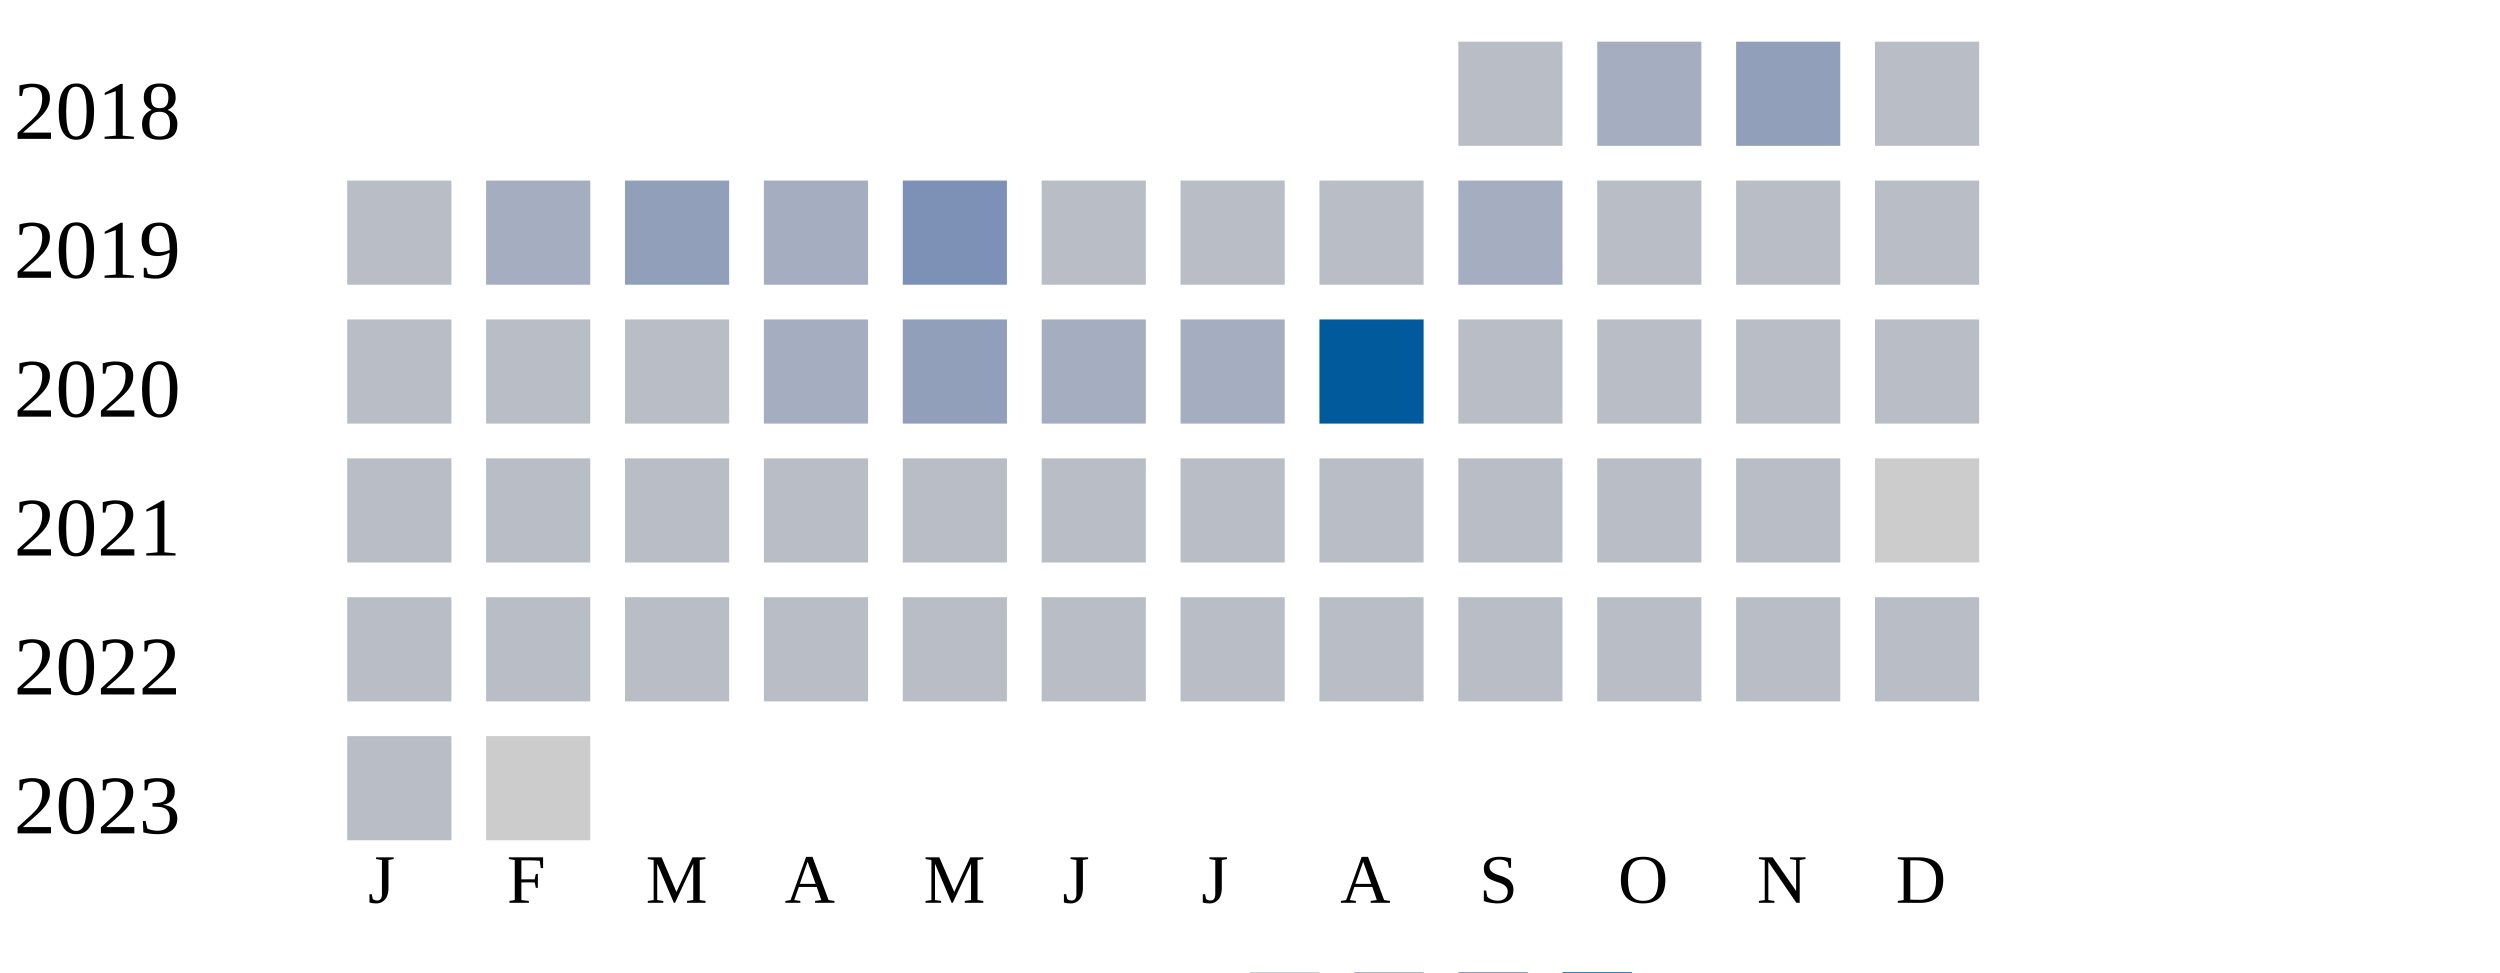
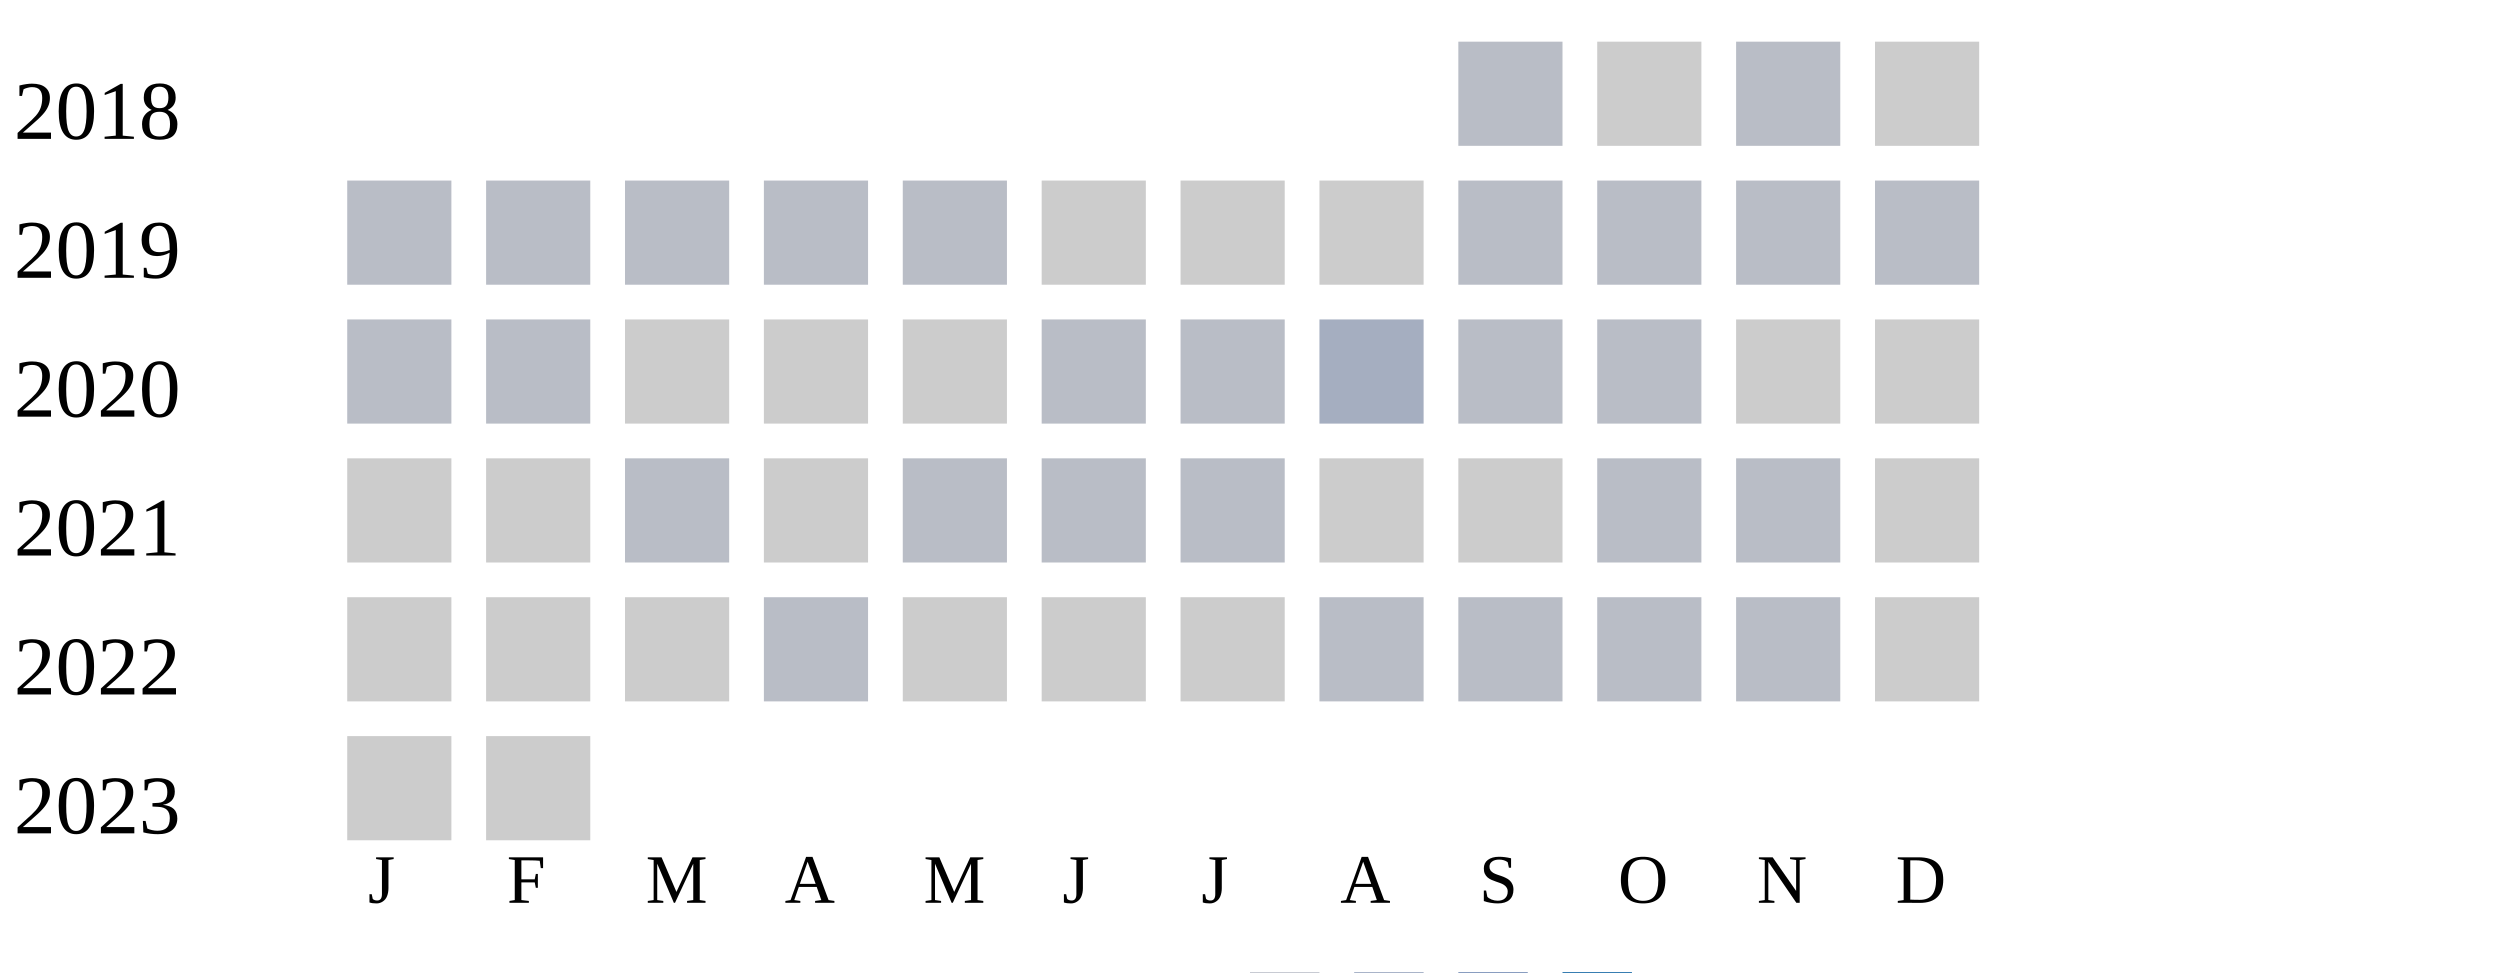
<svg xmlns="http://www.w3.org/2000/svg" width="360" height="140">
  <g transform="translate(0 0)">
    <text x="2" y="20">2018</text>
    <rect x="210" y="6" width="15" height="15" fill="#b9bdc6" />
-     <rect x="230" y="6" width="15" height="15" fill="#a5aec0" />
-     <rect x="250" y="6" width="15" height="15" fill="#919fba" />
-     <rect x="270" y="6" width="15" height="15" fill="#b9bdc6" />
+     <rect x="230" y="6" width="15" height="15" fill="#cccccc" />
+     <rect x="250" y="6" width="15" height="15" fill="#b9bdc6" />
+     <rect x="270" y="6" width="15" height="15" fill="#cccccc" />
  </g>
  <g transform="translate(0 20)">
    <text x="2" y="20">2019</text>
    <rect x="50" y="6" width="15" height="15" fill="#b9bdc6" />
-     <rect x="70" y="6" width="15" height="15" fill="#a5aec0" />
-     <rect x="90" y="6" width="15" height="15" fill="#919fba" />
-     <rect x="110" y="6" width="15" height="15" fill="#a5aec0" />
-     <rect x="130" y="6" width="15" height="15" fill="#7d90b5" />
-     <rect x="150" y="6" width="15" height="15" fill="#b9bdc6" />
-     <rect x="170" y="6" width="15" height="15" fill="#b9bdc6" />
-     <rect x="190" y="6" width="15" height="15" fill="#b9bdc6" />
-     <rect x="210" y="6" width="15" height="15" fill="#a5aec0" />
+     <rect x="70" y="6" width="15" height="15" fill="#b9bdc6" />
+     <rect x="90" y="6" width="15" height="15" fill="#b9bdc6" />
+     <rect x="110" y="6" width="15" height="15" fill="#b9bdc6" />
+     <rect x="130" y="6" width="15" height="15" fill="#b9bdc6" />
+     <rect x="150" y="6" width="15" height="15" fill="#cccccc" />
+     <rect x="170" y="6" width="15" height="15" fill="#cccccc" />
+     <rect x="190" y="6" width="15" height="15" fill="#cccccc" />
+     <rect x="210" y="6" width="15" height="15" fill="#b9bdc6" />
    <rect x="230" y="6" width="15" height="15" fill="#b9bdc6" />
    <rect x="250" y="6" width="15" height="15" fill="#b9bdc6" />
    <rect x="270" y="6" width="15" height="15" fill="#b9bdc6" />
  </g>
  <g transform="translate(0 40)">
    <text x="2" y="20">2020</text>
    <rect x="50" y="6" width="15" height="15" fill="#b9bdc6" />
    <rect x="70" y="6" width="15" height="15" fill="#b9bdc6" />
-     <rect x="90" y="6" width="15" height="15" fill="#b9bdc6" />
-     <rect x="110" y="6" width="15" height="15" fill="#a5aec0" />
-     <rect x="130" y="6" width="15" height="15" fill="#919fba" />
-     <rect x="150" y="6" width="15" height="15" fill="#a5aec0" />
-     <rect x="170" y="6" width="15" height="15" fill="#a5aec0" />
-     <rect x="190" y="6" width="15" height="15" fill="#005a9c" />
+     <rect x="90" y="6" width="15" height="15" fill="#cccccc" />
+     <rect x="110" y="6" width="15" height="15" fill="#cccccc" />
+     <rect x="130" y="6" width="15" height="15" fill="#cccccc" />
+     <rect x="150" y="6" width="15" height="15" fill="#b9bdc6" />
+     <rect x="170" y="6" width="15" height="15" fill="#b9bdc6" />
+     <rect x="190" y="6" width="15" height="15" fill="#a5aec0" />
    <rect x="210" y="6" width="15" height="15" fill="#b9bdc6" />
    <rect x="230" y="6" width="15" height="15" fill="#b9bdc6" />
-     <rect x="250" y="6" width="15" height="15" fill="#b9bdc6" />
-     <rect x="270" y="6" width="15" height="15" fill="#b9bdc6" />
+     <rect x="250" y="6" width="15" height="15" fill="#cccccc" />
+     <rect x="270" y="6" width="15" height="15" fill="#cccccc" />
  </g>
  <g transform="translate(0 60)">
    <text x="2" y="20">2021</text>
-     <rect x="50" y="6" width="15" height="15" fill="#b9bdc6" />
-     <rect x="70" y="6" width="15" height="15" fill="#b9bdc6" />
+     <rect x="50" y="6" width="15" height="15" fill="#cccccc" />
+     <rect x="70" y="6" width="15" height="15" fill="#cccccc" />
    <rect x="90" y="6" width="15" height="15" fill="#b9bdc6" />
-     <rect x="110" y="6" width="15" height="15" fill="#b9bdc6" />
+     <rect x="110" y="6" width="15" height="15" fill="#cccccc" />
    <rect x="130" y="6" width="15" height="15" fill="#b9bdc6" />
    <rect x="150" y="6" width="15" height="15" fill="#b9bdc6" />
    <rect x="170" y="6" width="15" height="15" fill="#b9bdc6" />
+     <rect x="190" y="6" width="15" height="15" fill="#cccccc" />
+     <rect x="210" y="6" width="15" height="15" fill="#cccccc" />
+     <rect x="230" y="6" width="15" height="15" fill="#b9bdc6" />
+     <rect x="250" y="6" width="15" height="15" fill="#b9bdc6" />
+     <rect x="270" y="6" width="15" height="15" fill="#cccccc" />
+   </g>
+   <g transform="translate(0 80)">
+     <text x="2" y="20">2022</text>
+     <rect x="50" y="6" width="15" height="15" fill="#cccccc" />
+     <rect x="70" y="6" width="15" height="15" fill="#cccccc" />
+     <rect x="90" y="6" width="15" height="15" fill="#cccccc" />
+     <rect x="110" y="6" width="15" height="15" fill="#b9bdc6" />
+     <rect x="130" y="6" width="15" height="15" fill="#cccccc" />
+     <rect x="150" y="6" width="15" height="15" fill="#cccccc" />
+     <rect x="170" y="6" width="15" height="15" fill="#cccccc" />
    <rect x="190" y="6" width="15" height="15" fill="#b9bdc6" />
    <rect x="210" y="6" width="15" height="15" fill="#b9bdc6" />
    <rect x="230" y="6" width="15" height="15" fill="#b9bdc6" />
    <rect x="250" y="6" width="15" height="15" fill="#b9bdc6" />
    <rect x="270" y="6" width="15" height="15" fill="#cccccc" />
  </g>
-   <g transform="translate(0 80)">
-     <text x="2" y="20">2022</text>
-     <rect x="50" y="6" width="15" height="15" fill="#b9bdc6" />
-     <rect x="70" y="6" width="15" height="15" fill="#b9bdc6" />
-     <rect x="90" y="6" width="15" height="15" fill="#b9bdc6" />
-     <rect x="110" y="6" width="15" height="15" fill="#b9bdc6" />
-     <rect x="130" y="6" width="15" height="15" fill="#b9bdc6" />
-     <rect x="150" y="6" width="15" height="15" fill="#b9bdc6" />
-     <rect x="170" y="6" width="15" height="15" fill="#b9bdc6" />
-     <rect x="190" y="6" width="15" height="15" fill="#b9bdc6" />
-     <rect x="210" y="6" width="15" height="15" fill="#b9bdc6" />
-     <rect x="230" y="6" width="15" height="15" fill="#b9bdc6" />
-     <rect x="250" y="6" width="15" height="15" fill="#b9bdc6" />
-     <rect x="270" y="6" width="15" height="15" fill="#b9bdc6" />
-   </g>
  <g transform="translate(0 100)">
    <text x="2" y="20">2023</text>
-     <rect x="50" y="6" width="15" height="15" fill="#b9bdc6" />
+     <rect x="50" y="6" width="15" height="15" fill="#cccccc" />
    <rect x="70" y="6" width="15" height="15" fill="#cccccc" />
  </g>
  <text style="font-size: 10px; text-align: center" x="53" y="130">J</text>
  <text style="font-size: 10px; text-align: center" x="73" y="130">F</text>
  <text style="font-size: 10px; text-align: center" x="93" y="130">M</text>
  <text style="font-size: 10px; text-align: center" x="113" y="130">A</text>
  <text style="font-size: 10px; text-align: center" x="133" y="130">M</text>
  <text style="font-size: 10px; text-align: center" x="153" y="130">J</text>
  <text style="font-size: 10px; text-align: center" x="173" y="130">J</text>
  <text style="font-size: 10px; text-align: center" x="193" y="130">A</text>
  <text style="font-size: 10px; text-align: center" x="213" y="130">S</text>
  <text style="font-size: 10px; text-align: center" x="233" y="130">O</text>
  <text style="font-size: 10px; text-align: center" x="253" y="130">N</text>
  <text style="font-size: 10px; text-align: center" x="273" y="130">D</text>
  <text style="font-size: 10px;" x="155" y="149">Less</text>
  <rect fill="#b9bdc6" width="10" height="10" x="180" y="140" />
  <rect fill="#919fba" width="10" height="10" x="195" y="140" />
  <rect fill="#6882ae" width="10" height="10" x="210" y="140" />
  <rect fill="#005a9c" width="10" height="10" x="225" y="140" />
  <text x="240" y="149" style="font-size: 10px;">More</text>
</svg>
